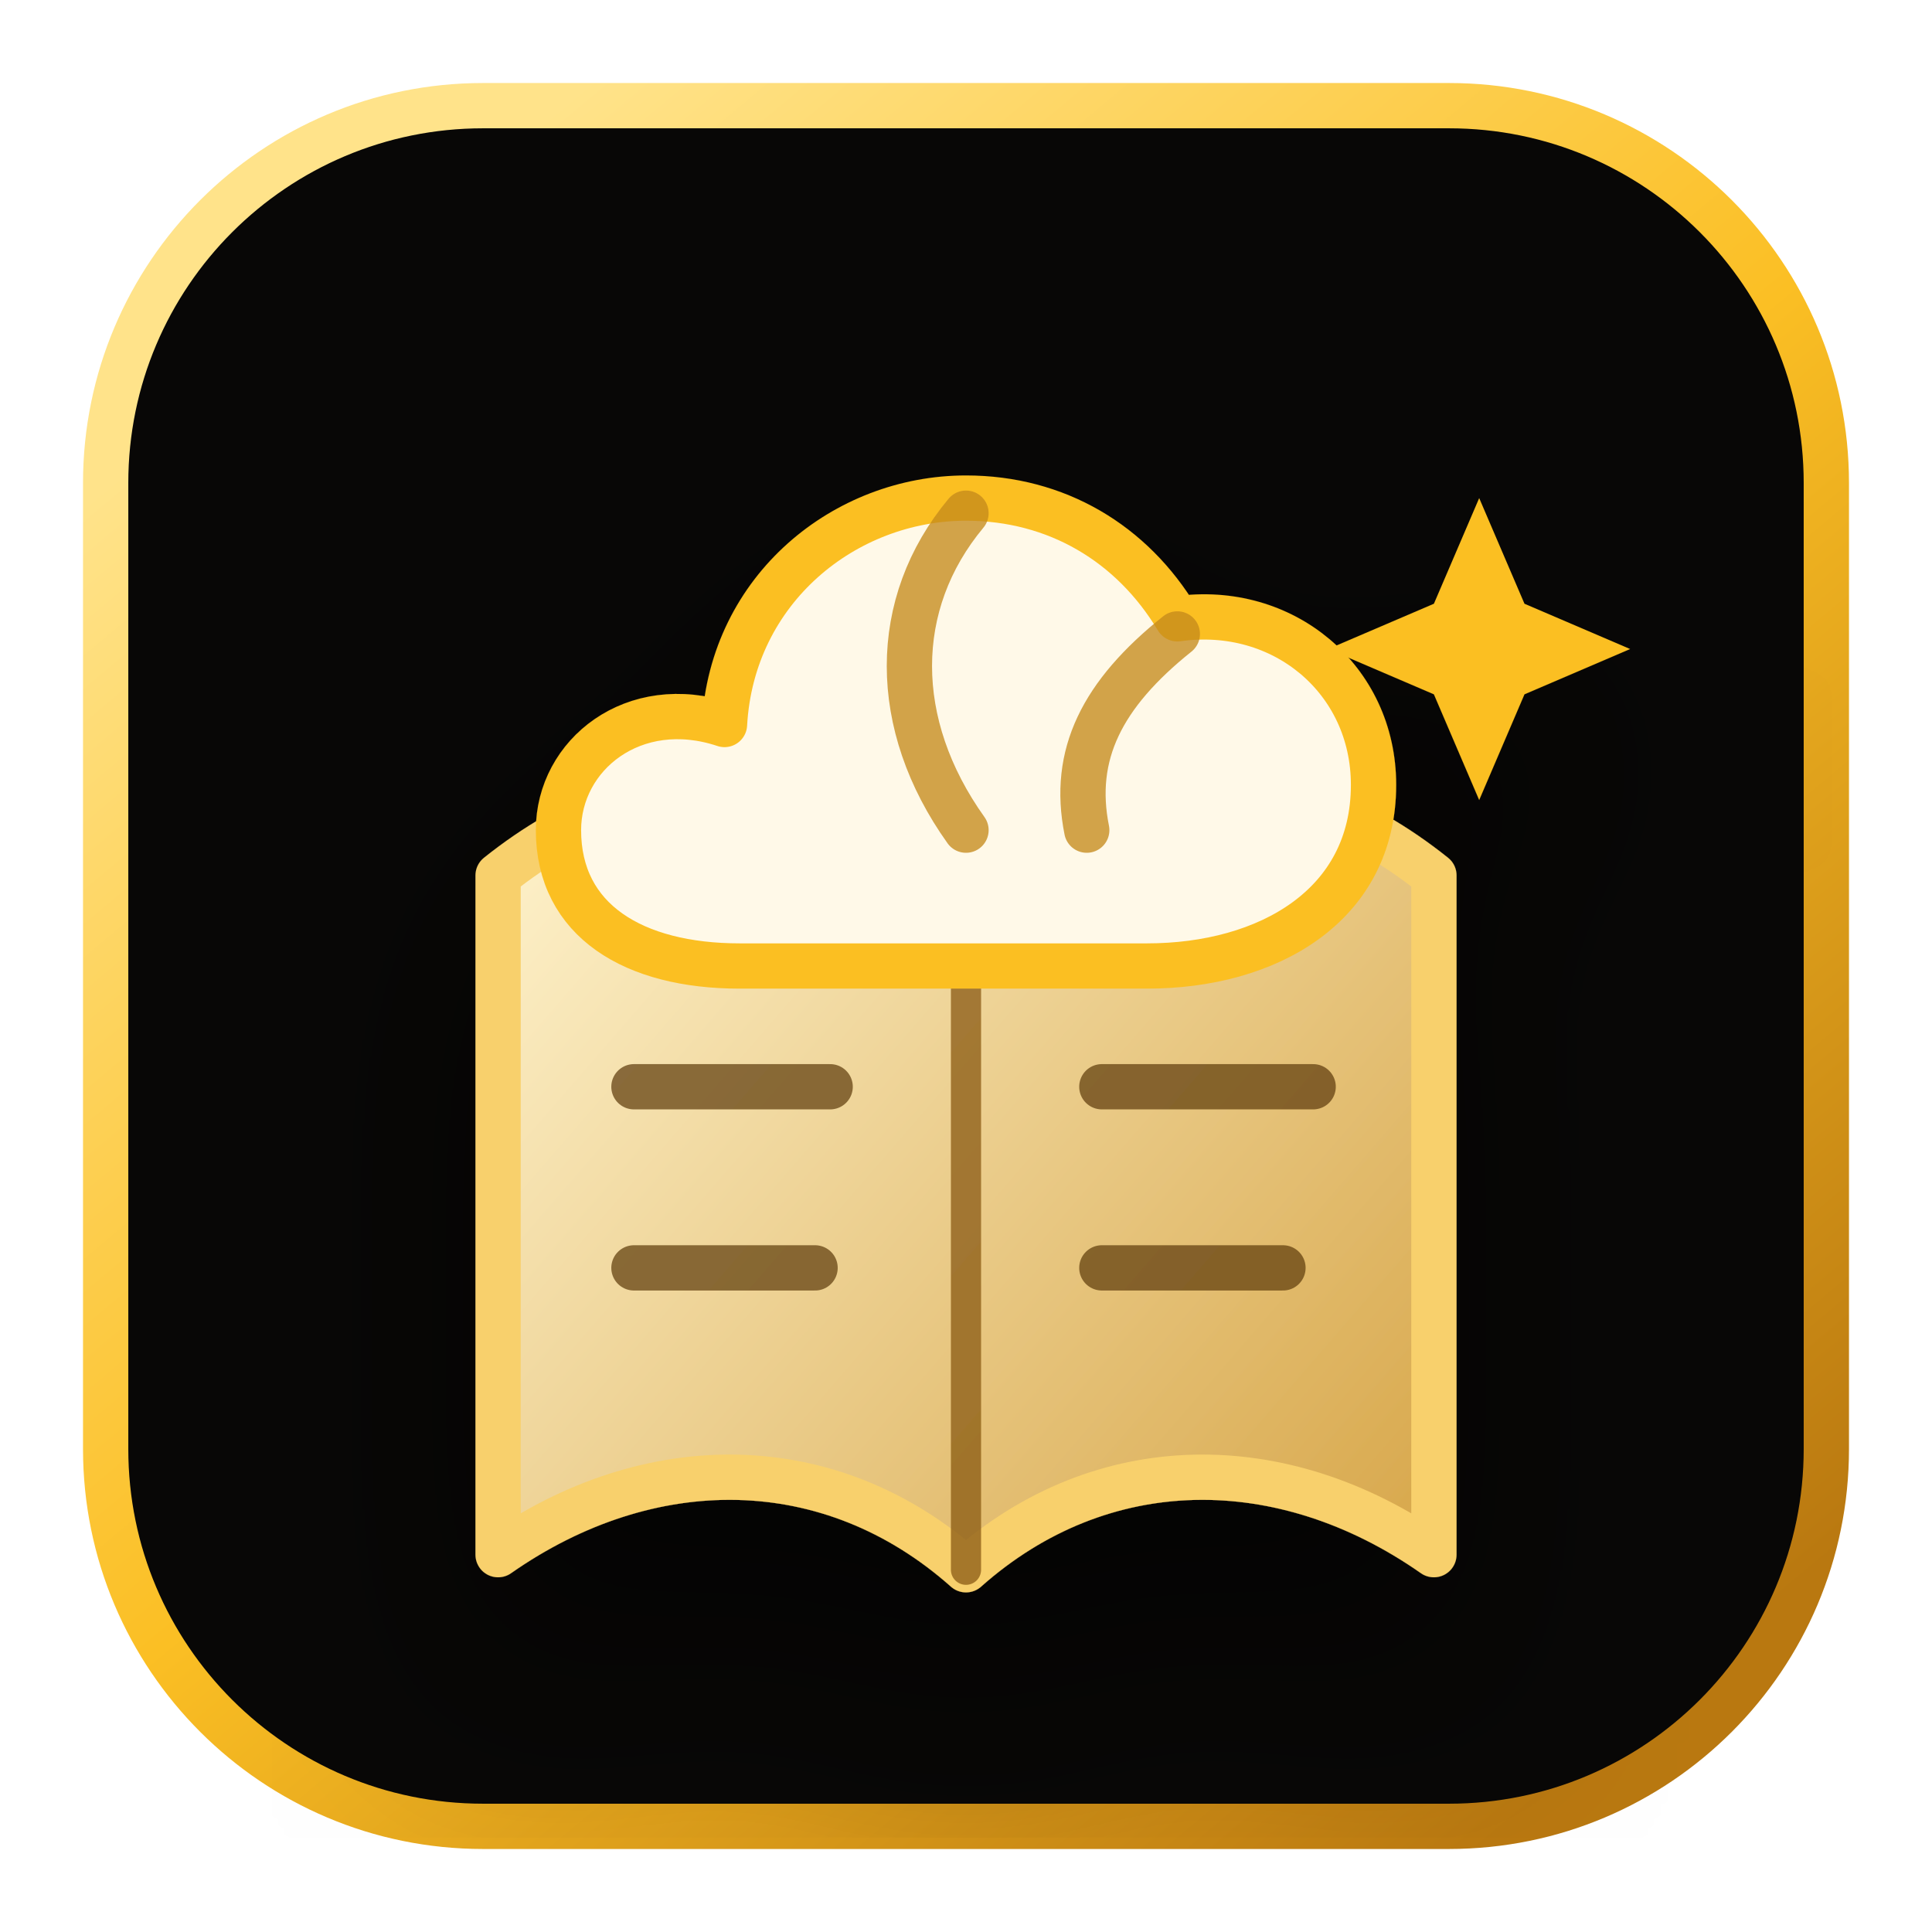
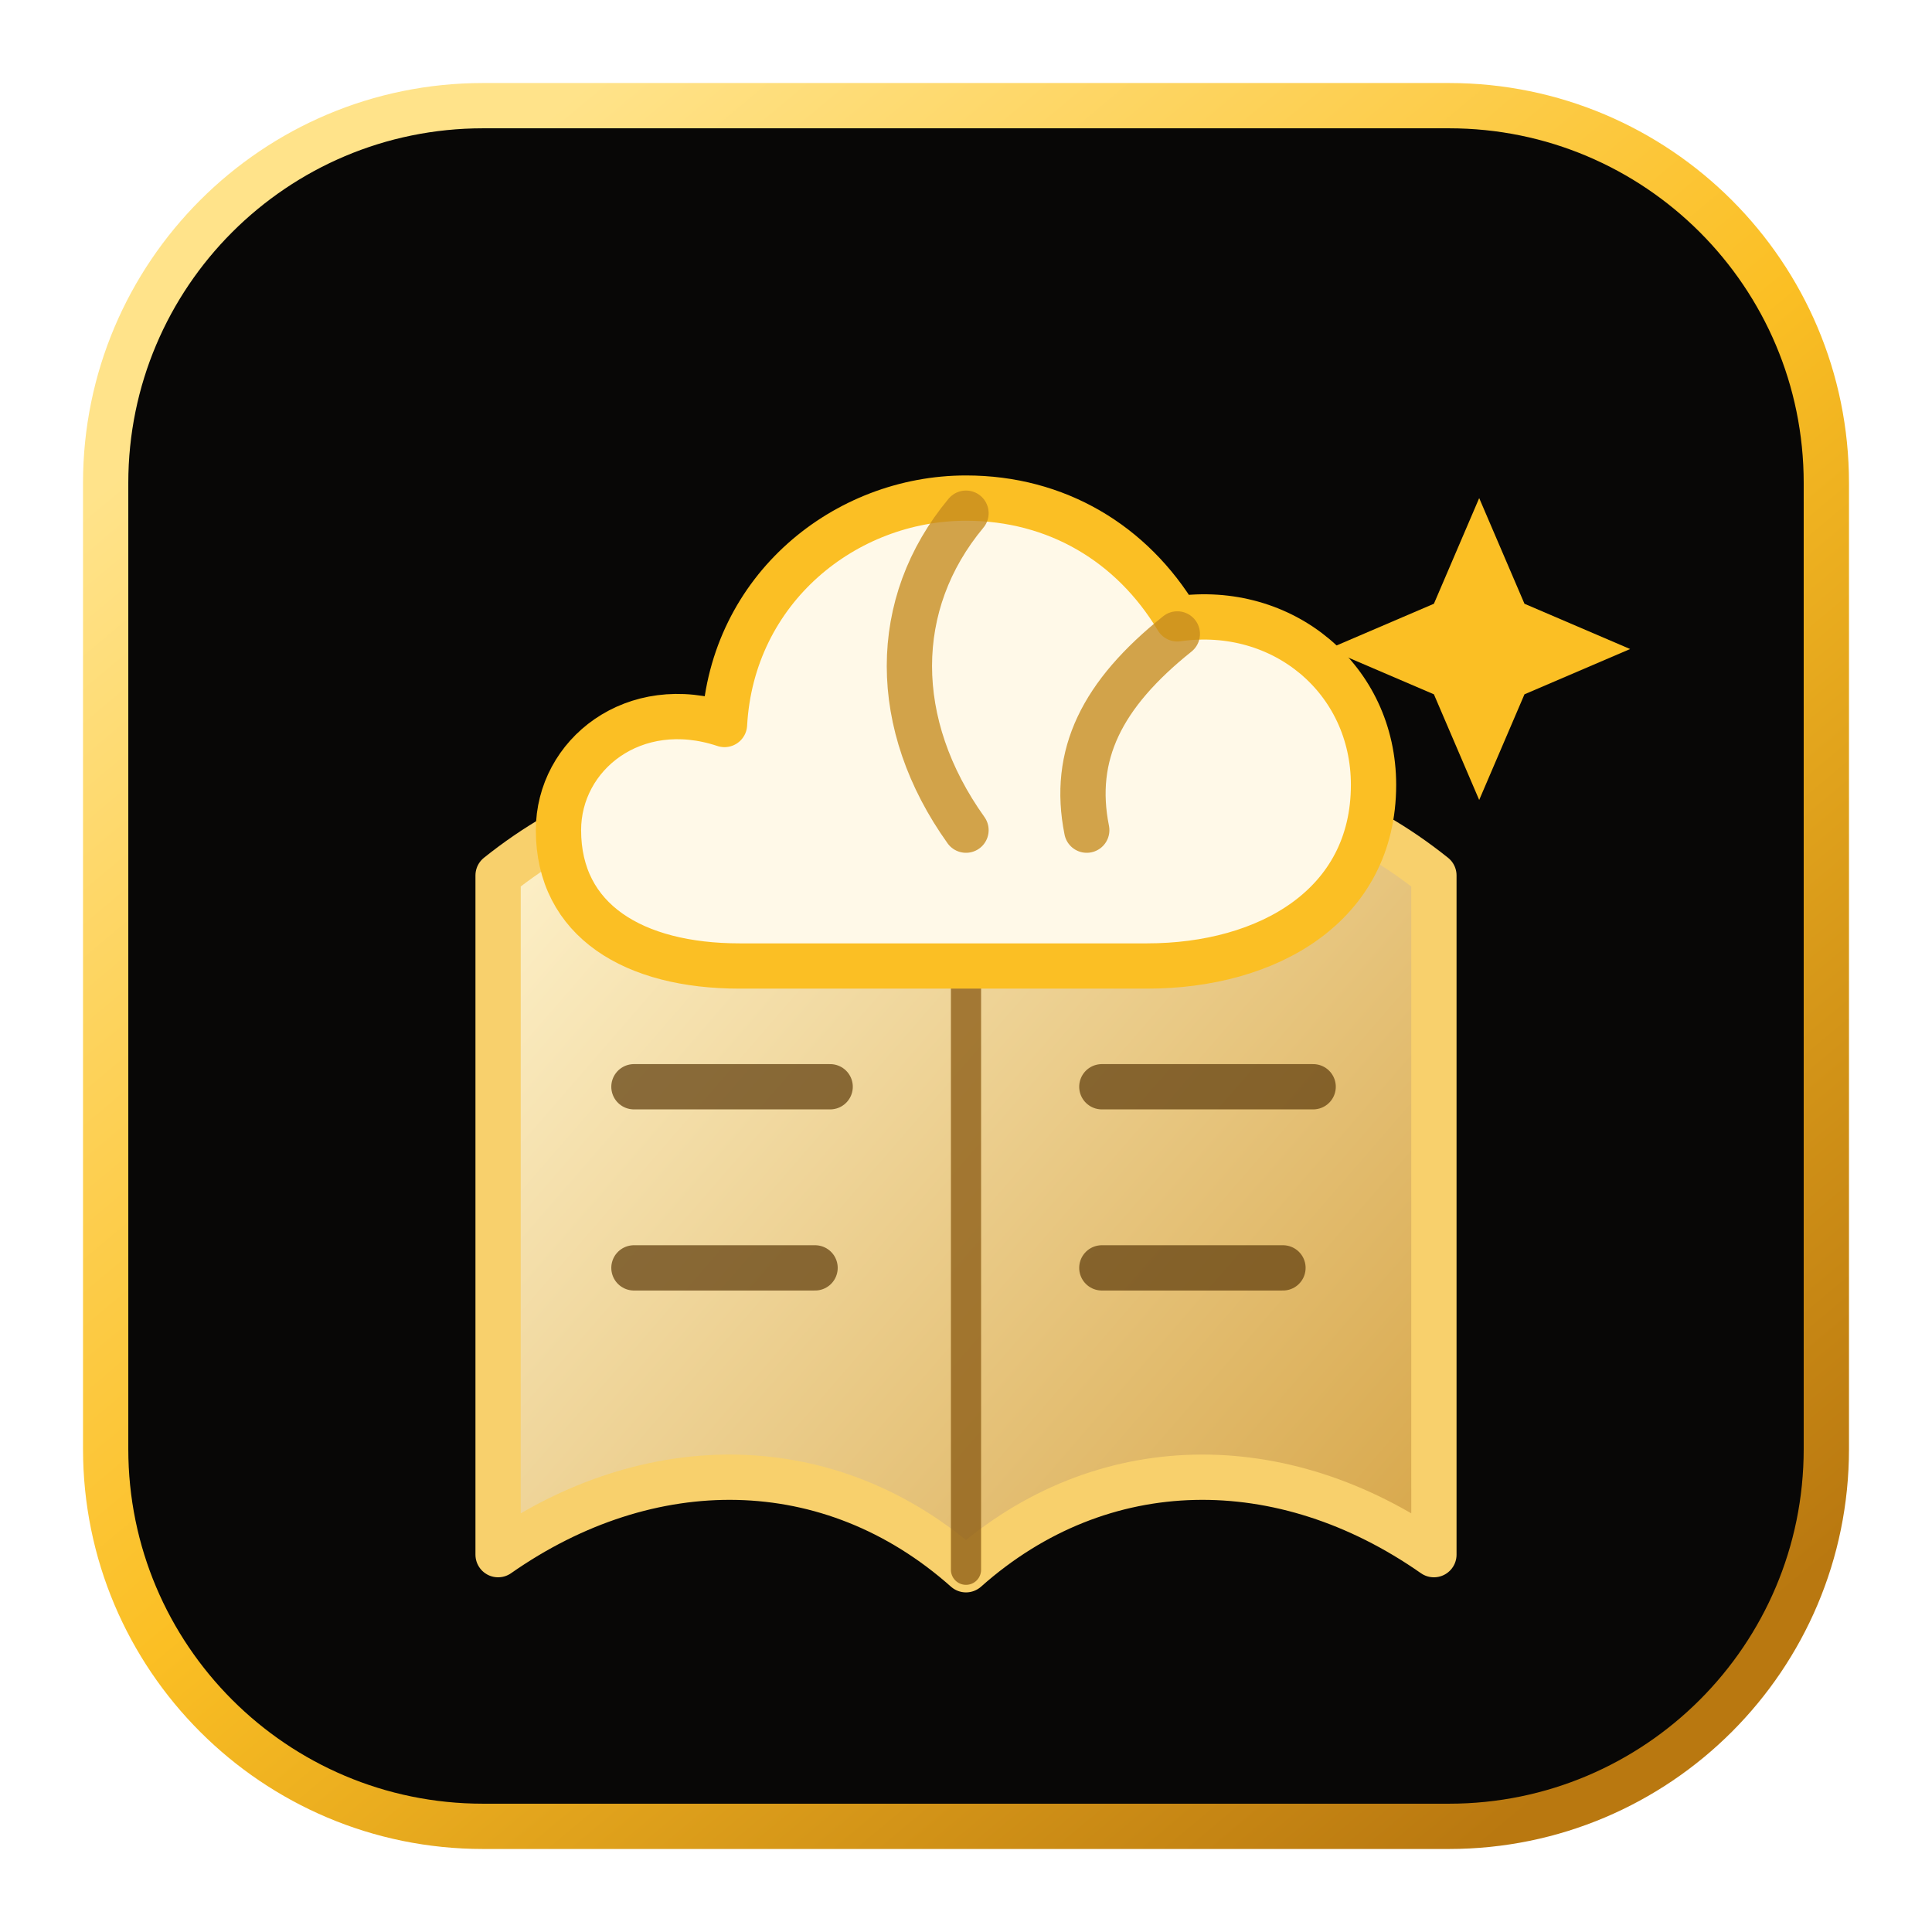
<svg xmlns="http://www.w3.org/2000/svg" width="128" height="128" viewBox="0 0 128 128" role="img" aria-label="Cook Note">
  <defs>
    <linearGradient id="gold" x1="24" y1="18" x2="106" y2="116" gradientUnits="userSpaceOnUse">
      <stop offset="0" stop-color="#ffe38a" />
      <stop offset=".48" stop-color="#fbbf24" />
      <stop offset="1" stop-color="#b97810" />
    </linearGradient>
    <linearGradient id="paper" x1="34" y1="50" x2="94" y2="102" gradientUnits="userSpaceOnUse">
      <stop offset="0" stop-color="#fff4cf" />
      <stop offset="1" stop-color="#d8a84c" />
    </linearGradient>
-     <filter id="shadow" x="-20%" y="-20%" width="140%" height="145%">
-       <feDropShadow dx="0" dy="8" stdDeviation="7" flood-color="#000" flood-opacity=".55" />
-     </filter>
  </defs>
  <rect x="7" y="7" width="114" height="114" rx="25" fill="#080706" stroke="url(#gold)" stroke-width="3" />
-   <g filter="url(#shadow)">
+   <g>
    <path d="M33 58c10-8 22-8 31 0 9-8 21-8 31 0v45c-10-7-22-7-31 1-9-8-21-8-31-1V58Z" fill="url(#paper)" stroke="#f8d06c" stroke-width="3" stroke-linejoin="round" />
    <path d="M64 58v46" fill="none" stroke="#8a5a13" stroke-width="2" stroke-linecap="round" opacity=".75" />
    <path d="M42 72h13M42 84h12M73 72h14M73 84h12" fill="none" stroke="#5f3d0d" stroke-width="3" stroke-linecap="round" opacity=".72" />
    <path d="M48 48c.5-9 8-15 16-15 6 0 11 3 14 8 7-1 13 4 13 11 0 8-7 12-15 12H49c-7 0-12-3-12-9 0-5 5-9 11-7Z" fill="#fff9e8" stroke="#fbbf24" stroke-width="3" stroke-linejoin="round" />
    <path d="M64 34c-5 6-5 14 0 21M78 42c-5 4-7 8-6 13" fill="none" stroke="#c58a1d" stroke-width="3" stroke-linecap="round" opacity=".78" />
    <path d="M98 33l3 7 7 3-7 3-3 7-3-7-7-3 7-3 3-7Z" fill="#fbbf24" />
  </g>
</svg>
